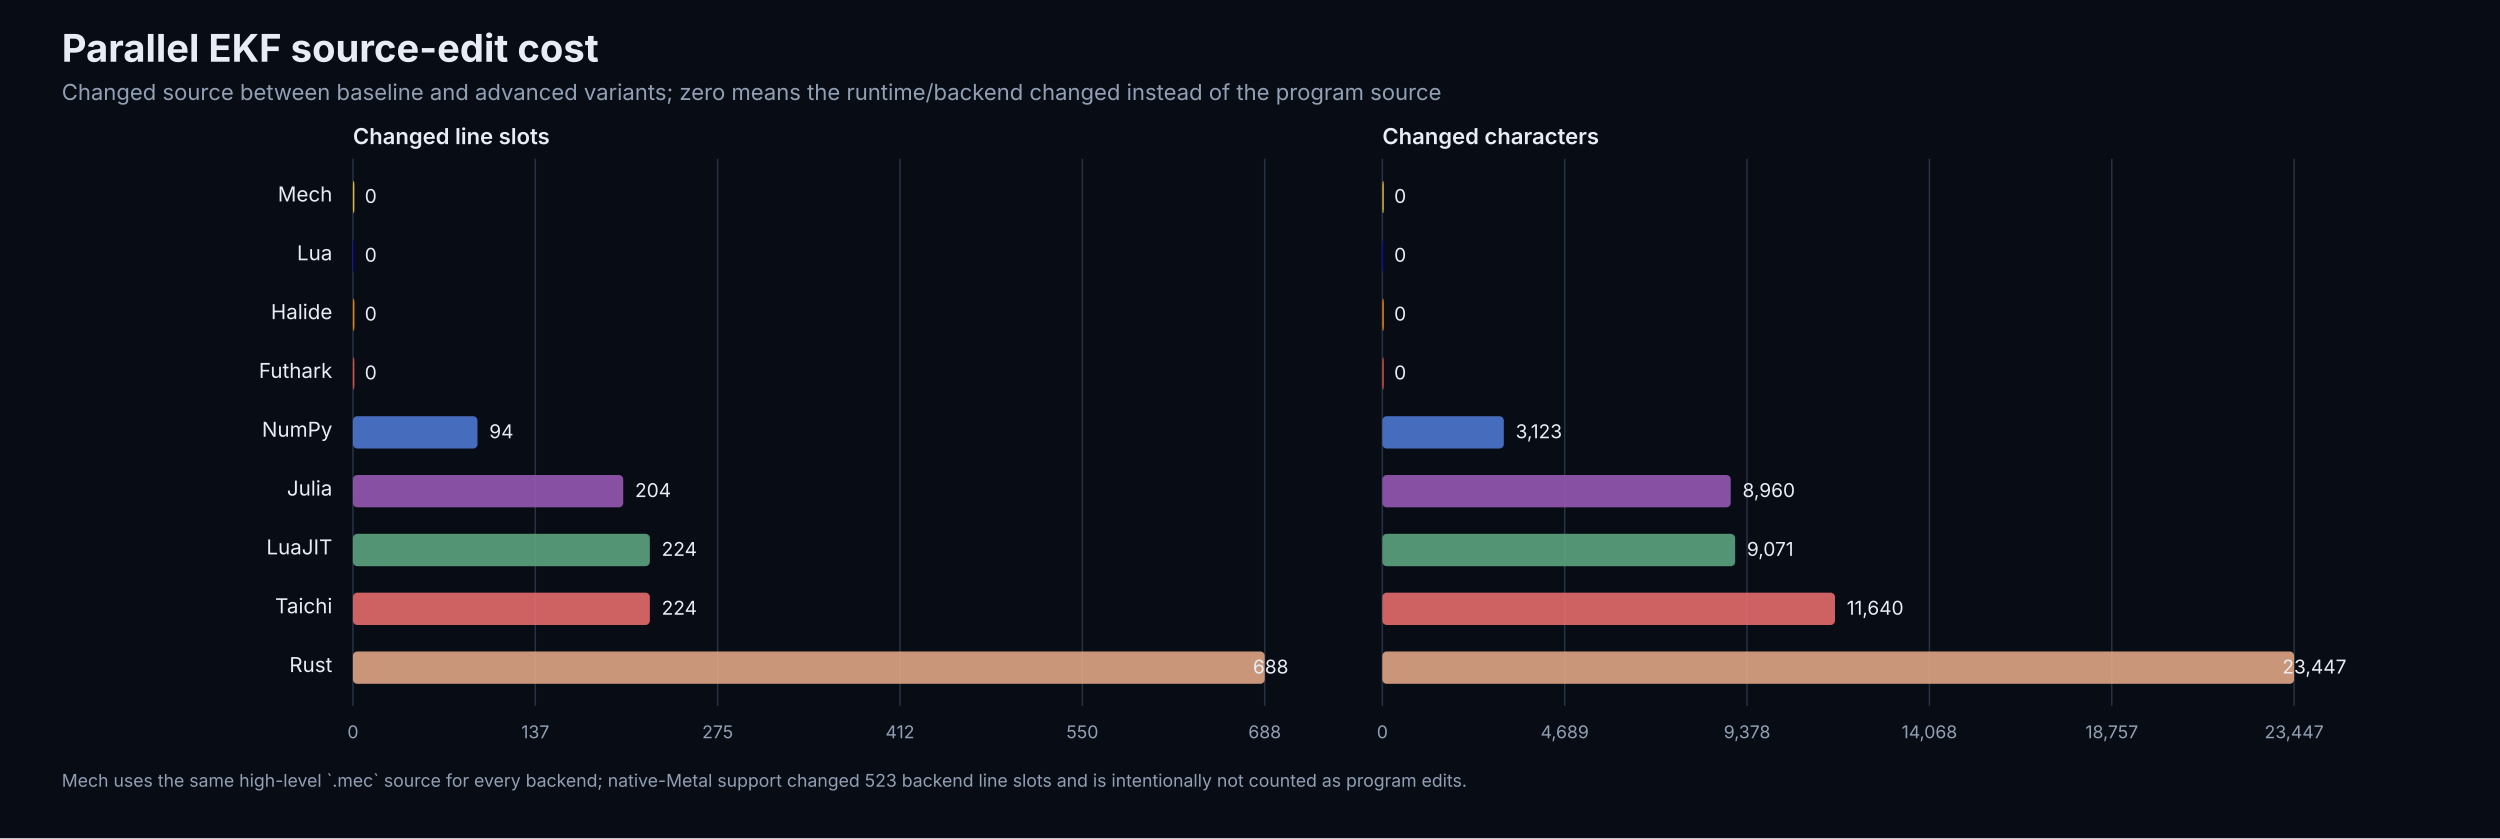
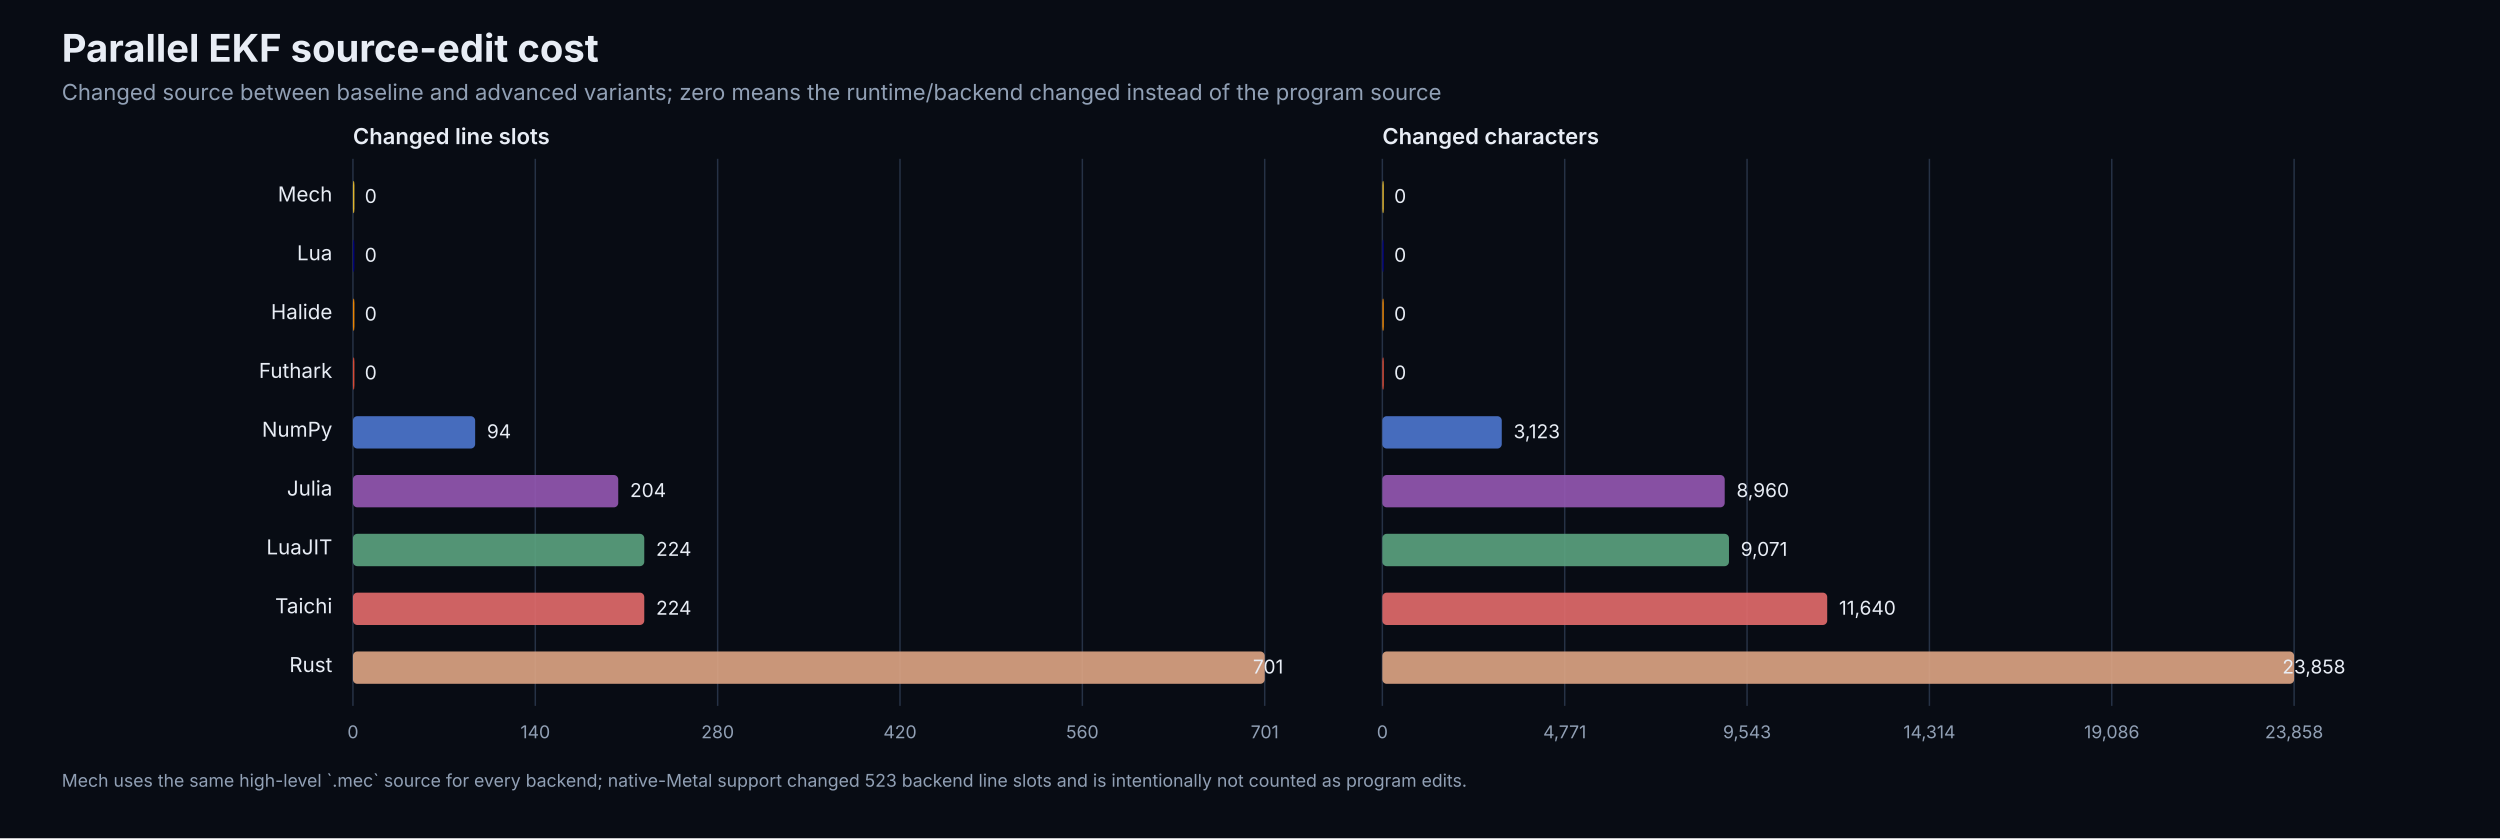
<svg xmlns="http://www.w3.org/2000/svg" width="1700" height="570" viewBox="0 0 1700 570">
  <rect width="100%" height="100%" fill="#080c14" />
  <style>text{font-family:-apple-system,BlinkMacSystemFont,"Segoe UI",sans-serif;fill:#e8edf5}.muted{fill:#91a0b5}.grid{stroke:#263246;stroke-width:1}.label{font-size:14px}.value{font-size:13px;font-variant-numeric:tabular-nums}</style>
  <text x="42" y="42" font-size="26" font-weight="700">Parallel EKF source-edit cost</text>
  <text x="42" y="68" class="muted" font-size="15">Changed source between baseline and advanced variants; zero means the runtime/backend changed instead of the program source</text>
  <text x="240" y="98" font-size="15" font-weight="600">Changed line slots</text>
  <text x="940.0" y="98" font-size="15" font-weight="600">Changed characters</text>
  <line x1="240.0" y1="108" x2="240.0" y2="480" class="grid" />
  <line x1="940.0" y1="108" x2="940.0" y2="480" class="grid" />
  <text x="240.0" y="502" text-anchor="middle" class="muted" font-size="12">0</text>
  <text x="940.0" y="502" text-anchor="middle" class="muted" font-size="12">0</text>
  <line x1="364.0" y1="108" x2="364.0" y2="480" class="grid" />
  <line x1="1064.0" y1="108" x2="1064.0" y2="480" class="grid" />
-   <text x="364.0" y="502" text-anchor="middle" class="muted" font-size="12">137</text>
-   <text x="1064.0" y="502" text-anchor="middle" class="muted" font-size="12">4,689</text>
+   <text x="364.0" y="502" text-anchor="middle" class="muted" font-size="12">140</text>
+   <text x="1064.0" y="502" text-anchor="middle" class="muted" font-size="12">4,771</text>
  <line x1="488.0" y1="108" x2="488.0" y2="480" class="grid" />
  <line x1="1188.0" y1="108" x2="1188.0" y2="480" class="grid" />
-   <text x="488.0" y="502" text-anchor="middle" class="muted" font-size="12">275</text>
-   <text x="1188.0" y="502" text-anchor="middle" class="muted" font-size="12">9,378</text>
+   <text x="488.0" y="502" text-anchor="middle" class="muted" font-size="12">280</text>
+   <text x="1188.0" y="502" text-anchor="middle" class="muted" font-size="12">9,543</text>
  <line x1="612.0" y1="108" x2="612.0" y2="480" class="grid" />
  <line x1="1312.0" y1="108" x2="1312.0" y2="480" class="grid" />
-   <text x="612.0" y="502" text-anchor="middle" class="muted" font-size="12">412</text>
-   <text x="1312.0" y="502" text-anchor="middle" class="muted" font-size="12">14,068</text>
+   <text x="612.0" y="502" text-anchor="middle" class="muted" font-size="12">420</text>
+   <text x="1312.0" y="502" text-anchor="middle" class="muted" font-size="12">14,314</text>
  <line x1="736.0" y1="108" x2="736.0" y2="480" class="grid" />
  <line x1="1436.0" y1="108" x2="1436.0" y2="480" class="grid" />
-   <text x="736.0" y="502" text-anchor="middle" class="muted" font-size="12">550</text>
-   <text x="1436.0" y="502" text-anchor="middle" class="muted" font-size="12">18,757</text>
+   <text x="736.0" y="502" text-anchor="middle" class="muted" font-size="12">560</text>
+   <text x="1436.0" y="502" text-anchor="middle" class="muted" font-size="12">19,086</text>
  <line x1="860.0" y1="108" x2="860.0" y2="480" class="grid" />
  <line x1="1560.0" y1="108" x2="1560.0" y2="480" class="grid" />
-   <text x="860.0" y="502" text-anchor="middle" class="muted" font-size="12">688</text>
-   <text x="1560.0" y="502" text-anchor="middle" class="muted" font-size="12">23,447</text>
+   <text x="860.0" y="502" text-anchor="middle" class="muted" font-size="12">701</text>
+   <text x="1560.0" y="502" text-anchor="middle" class="muted" font-size="12">23,858</text>
  <text x="226" y="137" text-anchor="end" class="label">Mech</text>
  <rect x="240" y="123" width="1.0" height="22" rx="3" fill="#f4c430" opacity="0.9" />
  <text x="248.0" y="138" class="value">0</text>
  <rect x="940.0" y="123" width="1.0" height="22" rx="3" fill="#f4c430" opacity="0.9" />
  <text x="948.0" y="138" class="value">0</text>
  <text x="226" y="177" text-anchor="end" class="label">Lua</text>
  <rect x="240" y="163" width="1.0" height="22" rx="3" fill="#000080" opacity="0.9" />
  <text x="248.0" y="178" class="value">0</text>
  <rect x="940.0" y="163" width="1.0" height="22" rx="3" fill="#000080" opacity="0.9" />
  <text x="948.0" y="178" class="value">0</text>
  <text x="226" y="217" text-anchor="end" class="label">Halide</text>
  <rect x="240" y="203" width="1.0" height="22" rx="3" fill="#ff8f00" opacity="0.9" />
  <text x="248.0" y="218" class="value">0</text>
  <rect x="940.0" y="203" width="1.0" height="22" rx="3" fill="#ff8f00" opacity="0.9" />
  <text x="948.0" y="218" class="value">0</text>
  <text x="226" y="257" text-anchor="end" class="label">Futhark</text>
  <rect x="240" y="243" width="1.0" height="22" rx="3" fill="#e94f37" opacity="0.9" />
  <text x="248.0" y="258" class="value">0</text>
  <rect x="940.0" y="243" width="1.0" height="22" rx="3" fill="#e94f37" opacity="0.9" />
  <text x="948.0" y="258" class="value">0</text>
  <text x="226" y="297" text-anchor="end" class="label">NumPy</text>
-   <rect x="240" y="283" width="84.7" height="22" rx="3" fill="#4d77cf" opacity="0.9" />
-   <text x="332.7" y="298" class="value">94</text>
-   <rect x="940.0" y="283" width="82.6" height="22" rx="3" fill="#4d77cf" opacity="0.9" />
-   <text x="1030.6" y="298" class="value">3,123</text>
+   <rect x="240" y="283" width="83.1" height="22" rx="3" fill="#4d77cf" opacity="0.9" />
+   <text x="331.1" y="298" class="value">94</text>
+   <rect x="940.0" y="283" width="81.2" height="22" rx="3" fill="#4d77cf" opacity="0.9" />
+   <text x="1029.2" y="298" class="value">3,123</text>
  <text x="226" y="337" text-anchor="end" class="label">Julia</text>
-   <rect x="240" y="323" width="183.8" height="22" rx="3" fill="#9558b2" opacity="0.9" />
-   <text x="431.8" y="338" class="value">204</text>
-   <rect x="940.0" y="323" width="236.9" height="22" rx="3" fill="#9558b2" opacity="0.9" />
-   <text x="1184.9" y="338" class="value">8,960</text>
+   <rect x="240" y="323" width="180.4" height="22" rx="3" fill="#9558b2" opacity="0.9" />
+   <text x="428.4" y="338" class="value">204</text>
+   <rect x="940.0" y="323" width="232.8" height="22" rx="3" fill="#9558b2" opacity="0.9" />
+   <text x="1180.8" y="338" class="value">8,960</text>
  <text x="226" y="377" text-anchor="end" class="label">LuaJIT</text>
-   <rect x="240" y="363" width="201.9" height="22" rx="3" fill="#5ba37f" opacity="0.9" />
-   <text x="449.9" y="378" class="value">224</text>
-   <rect x="940.0" y="363" width="239.9" height="22" rx="3" fill="#5ba37f" opacity="0.9" />
-   <text x="1187.9" y="378" class="value">9,071</text>
+   <rect x="240" y="363" width="198.1" height="22" rx="3" fill="#5ba37f" opacity="0.9" />
+   <text x="446.1" y="378" class="value">224</text>
+   <rect x="940.0" y="363" width="235.7" height="22" rx="3" fill="#5ba37f" opacity="0.9" />
+   <text x="1183.7" y="378" class="value">9,071</text>
  <text x="226" y="417" text-anchor="end" class="label">Taichi</text>
-   <rect x="240" y="403" width="201.9" height="22" rx="3" fill="#e36b6b" opacity="0.9" />
-   <text x="449.9" y="418" class="value">224</text>
-   <rect x="940.0" y="403" width="307.8" height="22" rx="3" fill="#e36b6b" opacity="0.9" />
-   <text x="1255.8" y="418" class="value">11,640</text>
+   <rect x="240" y="403" width="198.1" height="22" rx="3" fill="#e36b6b" opacity="0.9" />
+   <text x="446.1" y="418" class="value">224</text>
+   <rect x="940.0" y="403" width="302.5" height="22" rx="3" fill="#e36b6b" opacity="0.9" />
+   <text x="1250.5" y="418" class="value">11,640</text>
  <text x="226" y="457" text-anchor="end" class="label">Rust</text>
  <rect x="240" y="443" width="620.0" height="22" rx="3" fill="#dea584" opacity="0.9" />
-   <text x="852.0" y="458" class="value">688</text>
+   <text x="852.0" y="458" class="value">701</text>
  <rect x="940.0" y="443" width="620.0" height="22" rx="3" fill="#dea584" opacity="0.9" />
-   <text x="1552.0" y="458" class="value">23,447</text>
+   <text x="1552.0" y="458" class="value">23,858</text>
  <text x="42" y="535" class="muted" font-size="12">Mech uses the same high-level `.mec` source for every backend; native-Metal support changed 523 backend line slots and is intentionally not counted as program edits.</text>
</svg>
